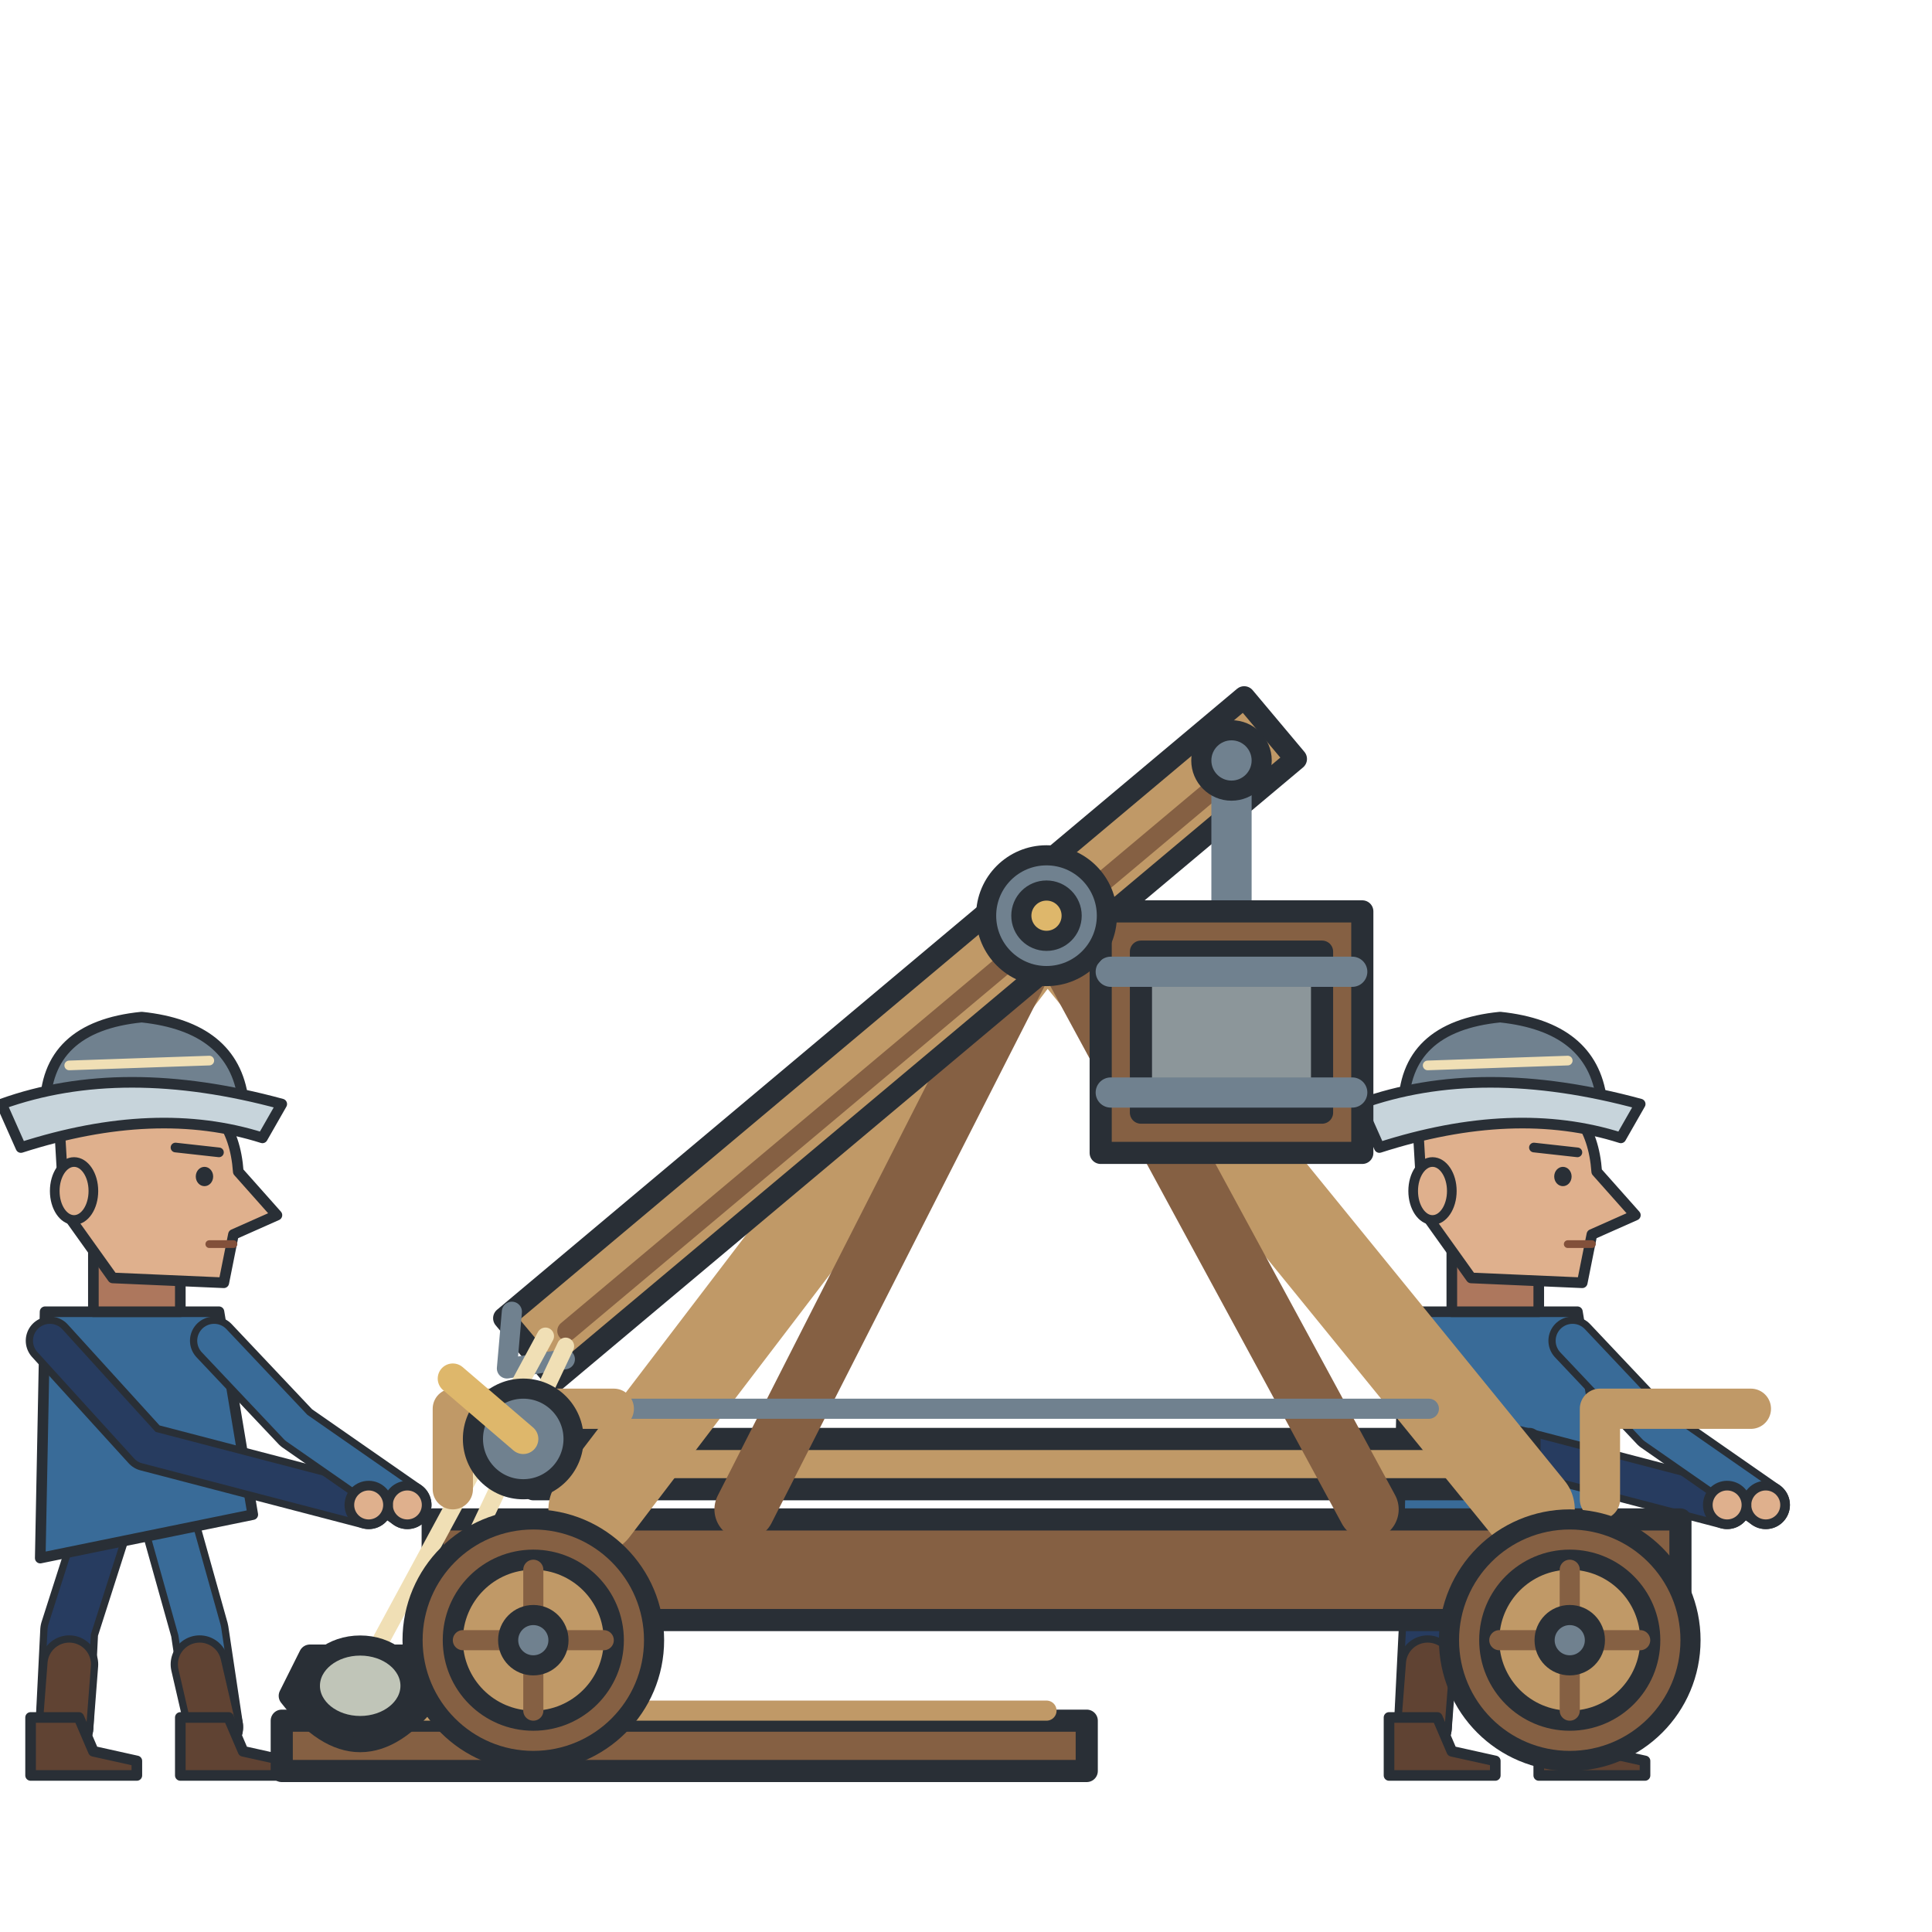
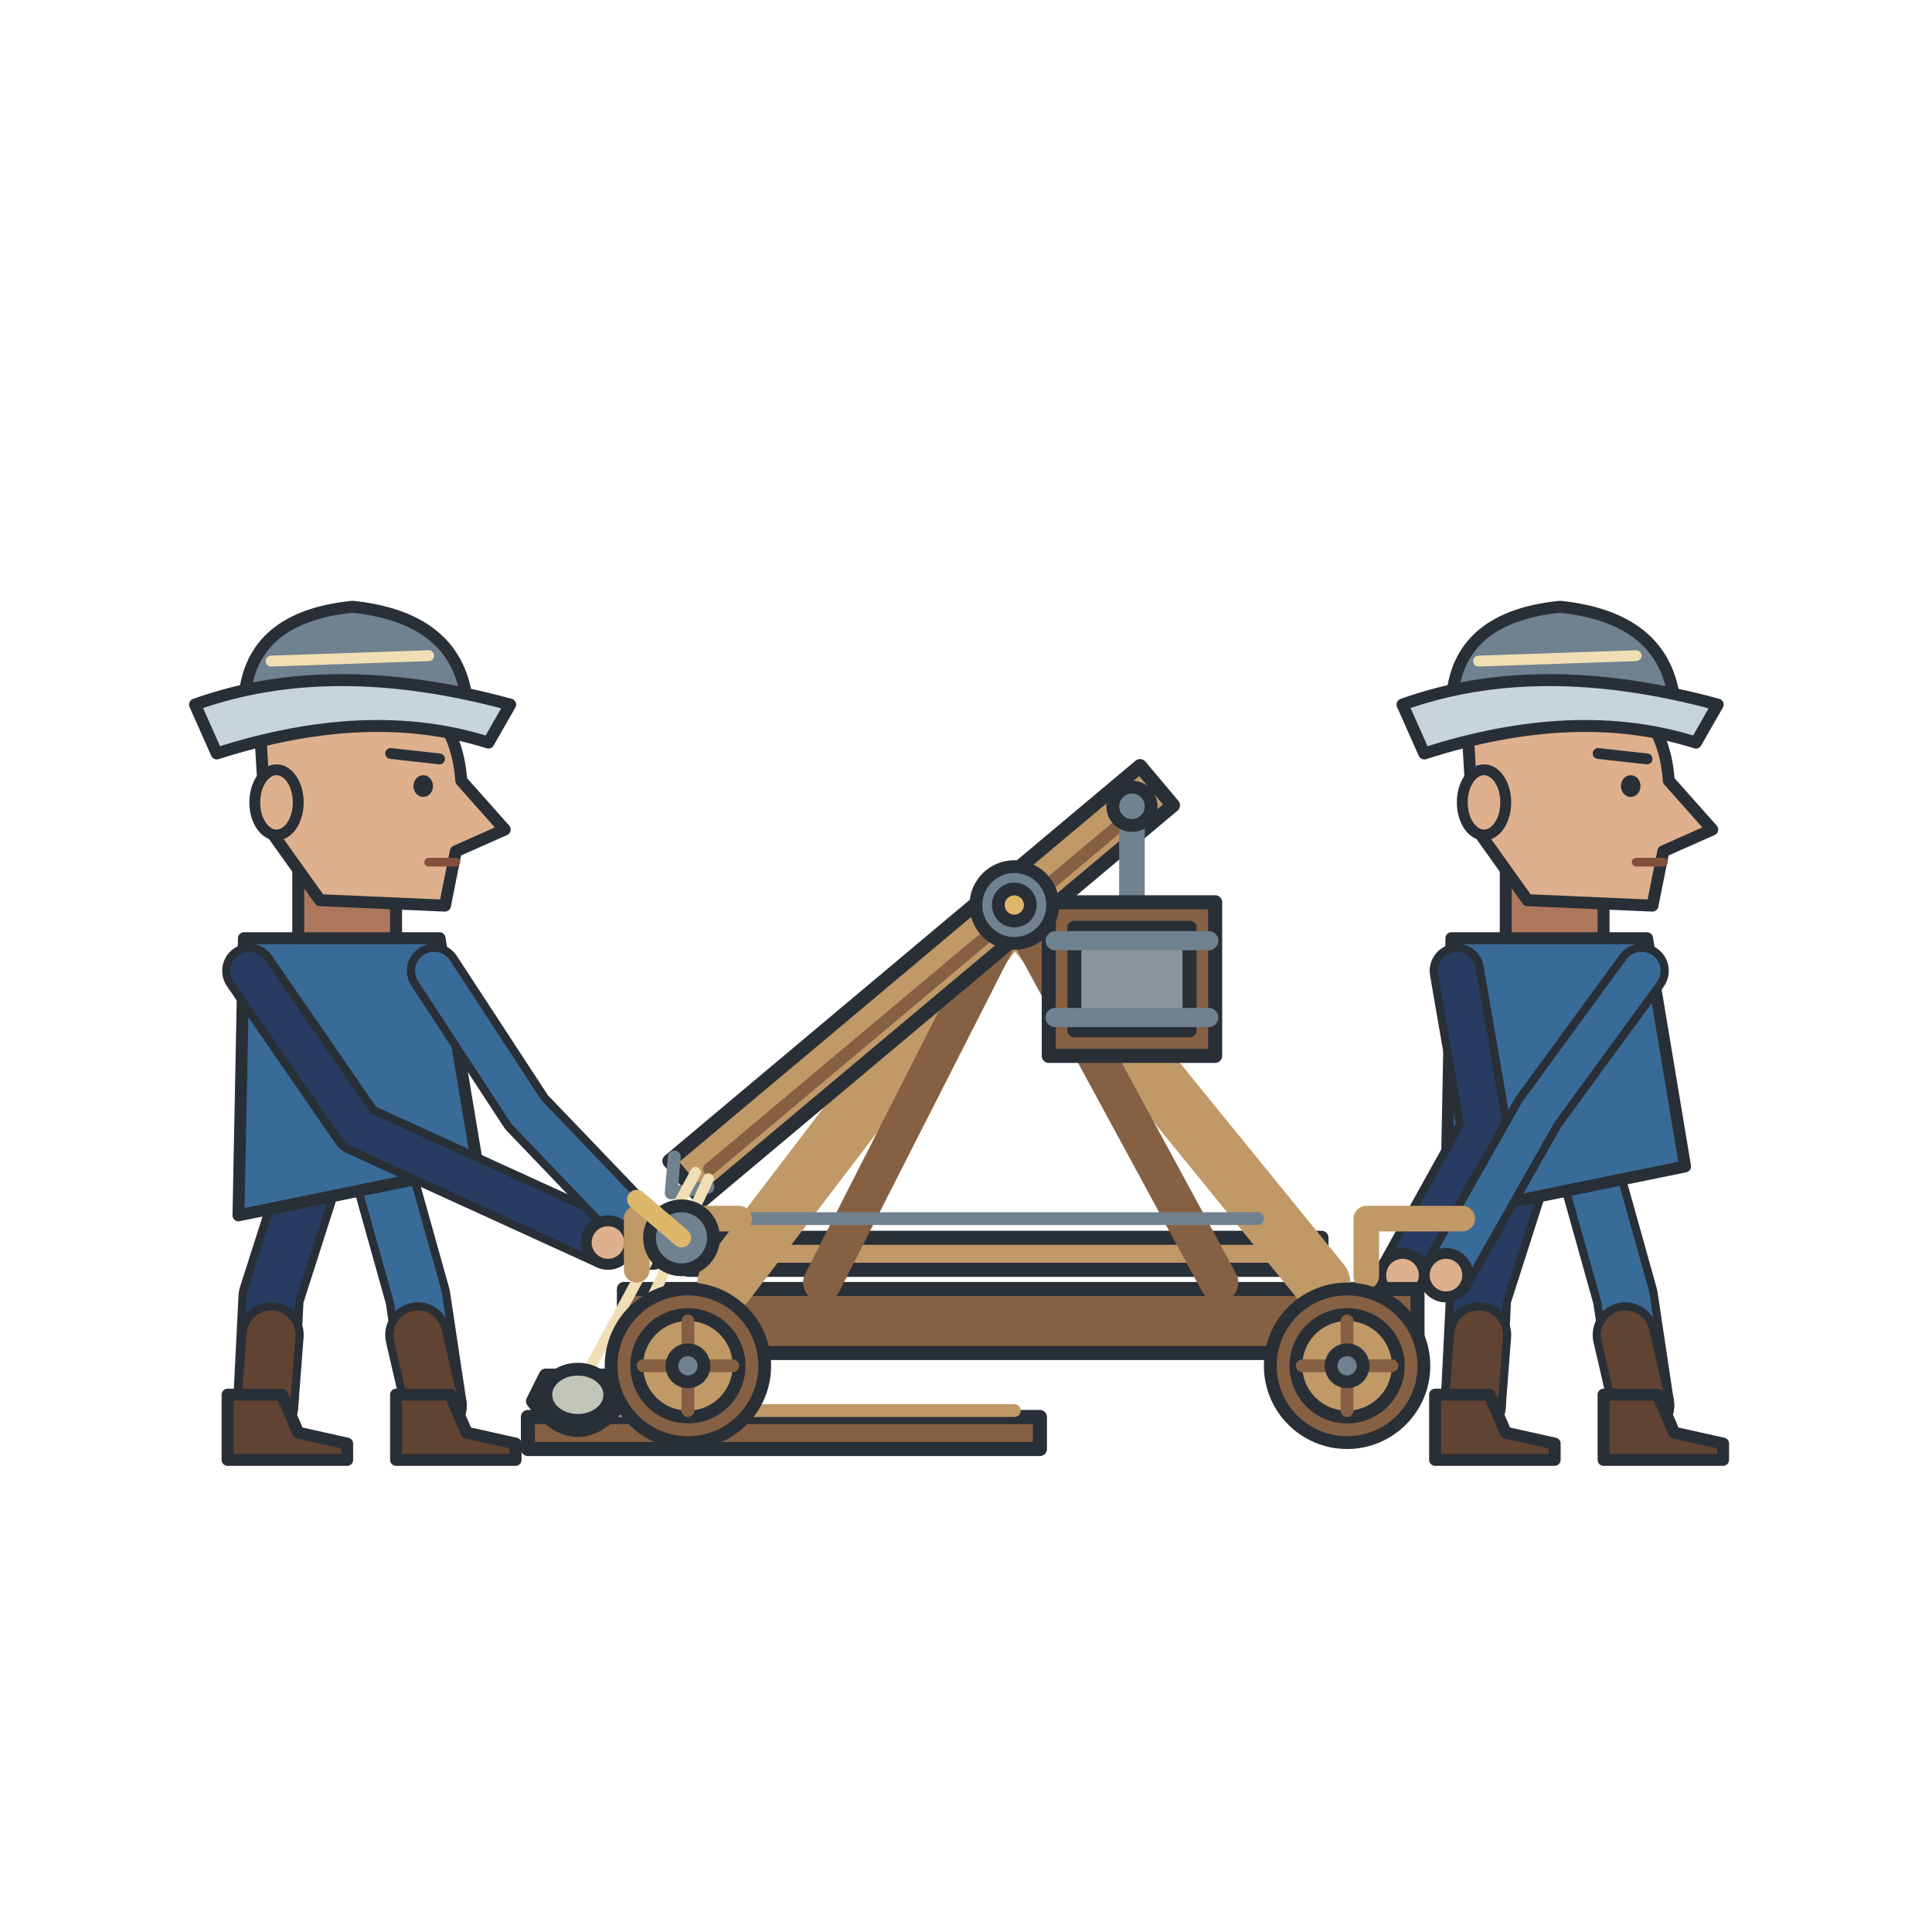
- <svg xmlns="http://www.w3.org/2000/svg" width="192" height="192" viewBox="0 0 192 192">
+ <svg xmlns="http://www.w3.org/2000/svg" width="192" height="192" viewBox="-64 0 320 192">
  <g transform="translate(8 0)">
-     <g transform="translate(-40 91) scale(.48)">
+     <g transform="translate(-100 17.6) scale(.9)">
      <path d="M89 123L81 148 80 168" fill="none" stroke="#292f36" stroke-width="12" stroke-linejoin="round" stroke-linecap="round" />
      <path d="M89 123L81 148 80 168" fill="none" stroke="#273c60" stroke-width="9" stroke-linejoin="round" stroke-linecap="round" />
      <path d="M81 155L80 168" fill="none" stroke="#292f36" stroke-width="12" stroke-linejoin="round" stroke-linecap="round" />
      <path d="M81 155L80 168" fill="none" stroke="#604333" stroke-width="9" stroke-linejoin="round" stroke-linecap="round" />
      <g transform="translate(80 176) rotate(0 0 0)">
        <path d="M-7-10h10l3 7 9 2v3H-7z" fill="#604333" stroke="#292f36" stroke-width="2.2" stroke-linejoin="round" stroke-linecap="round" />
      </g>
      <path d="M101 123L108 148 111 168" fill="none" stroke="#292f36" stroke-width="12" stroke-linejoin="round" stroke-linecap="round" />
      <path d="M101 123L108 148 111 168" fill="none" stroke="#396b98" stroke-width="9" stroke-linejoin="round" stroke-linecap="round" />
      <path d="M108 155L111 168" fill="none" stroke="#292f36" stroke-width="12" stroke-linejoin="round" stroke-linecap="round" />
      <path d="M108 155L111 168" fill="none" stroke="#604333" stroke-width="9" stroke-linejoin="round" stroke-linecap="round" />
      <g transform="translate(111 176) rotate(0 0 0)">
        <path d="M-7-10h10l3 7 9 2v3H-7z" fill="#604333" stroke="#292f36" stroke-width="2.2" stroke-linejoin="round" stroke-linecap="round" />
      </g>
      <g transform="translate(0 0)">
        <path d="M76 82h36l7 42-44 9z" fill="#396b98" stroke="#292f36" stroke-width="2.2" stroke-linejoin="round" stroke-linecap="round" />
        <path d="M86 67v15h18V66" fill="#ad775d" stroke="#292f36" stroke-width="2.2" stroke-linejoin="round" stroke-linecap="round" />
        <path d="M79 44q7-13 24-8 12 3 13 17l8 9-9 4-2 10-23-1-10-14z" fill="#dfb08d" stroke="#292f36" stroke-width="2.2" stroke-linejoin="round" stroke-linecap="round" />
        <ellipse cx="82" cy="57" rx="4" ry="6" fill="#dfb08d" stroke="#292f36" stroke-width="2" />
        <path d="M103 48l9 1" fill="none" stroke="#292f36" stroke-width="2" stroke-linejoin="round" stroke-linecap="round" />
        <ellipse cx="109" cy="54" rx="1.8" ry="2" fill="#292f36" stroke="none" stroke-width="2" />
        <path d="M110 68h5" fill="none" stroke="#82503a" stroke-width="1.6" stroke-linejoin="round" stroke-linecap="round" />
        <path d="M76 40q0-17 20-19 19 2 21 17z" fill="#70818f" stroke="#292f36" stroke-width="2.2" stroke-linejoin="round" stroke-linecap="round" />
        <path d="M67 39q25-9 58 0l-4 7q-22-7-50 2z" fill="#c7d4db" stroke="#292f36" stroke-width="2.2" stroke-linejoin="round" stroke-linecap="round" />
        <path d="M81 31l29-1" fill="none" stroke="#f0dfb5" stroke-width="2" stroke-linejoin="round" stroke-linecap="round" />
-         <path d="M77 88L97 110 143 122" fill="none" stroke="#292f36" stroke-width="10" stroke-linejoin="round" stroke-linecap="round" />
-         <path d="M77 88L97 110 143 122" fill="none" stroke="#273c60" stroke-width="7" stroke-linejoin="round" stroke-linecap="round" />
-         <path d="M111 88L128 106 151 122" fill="none" stroke="#292f36" stroke-width="10" stroke-linejoin="round" stroke-linecap="round" />
-         <path d="M111 88L128 106 151 122" fill="none" stroke="#396b98" stroke-width="7" stroke-linejoin="round" stroke-linecap="round" />
-         <ellipse cx="151" cy="122" rx="4" ry="4" fill="#dfb08d" stroke="#292f36" stroke-width="2" />
-         <ellipse cx="143" cy="122" rx="4" ry="4" fill="#dfb08d" stroke="#292f36" stroke-width="2" />
+         <path d="M77 88L97 117 143 138" fill="none" stroke="#292f36" stroke-width="10" stroke-linejoin="round" stroke-linecap="round" />
+         <path d="M77 88L97 117 143 138" fill="none" stroke="#273c60" stroke-width="7" stroke-linejoin="round" stroke-linecap="round" />
+         <path d="M111 88L128 114 151 138" fill="none" stroke="#292f36" stroke-width="10" stroke-linejoin="round" stroke-linecap="round" />
+         <path d="M111 88L128 114 151 138" fill="none" stroke="#396b98" stroke-width="7" stroke-linejoin="round" stroke-linecap="round" />
+         <ellipse cx="151" cy="138" rx="4" ry="4" fill="#dfb08d" stroke="#292f36" stroke-width="2" />
+         <ellipse cx="143" cy="138" rx="4" ry="4" fill="#dfb08d" stroke="#292f36" stroke-width="2" />
      </g>
    </g>
-     <g transform="translate(95 91) scale(.48)">
+     <g transform="translate(100 17.6) scale(.9)">
      <path d="M89 123L81 148 80 168" fill="none" stroke="#292f36" stroke-width="12" stroke-linejoin="round" stroke-linecap="round" />
      <path d="M89 123L81 148 80 168" fill="none" stroke="#273c60" stroke-width="9" stroke-linejoin="round" stroke-linecap="round" />
      <path d="M81 155L80 168" fill="none" stroke="#292f36" stroke-width="12" stroke-linejoin="round" stroke-linecap="round" />
      <path d="M81 155L80 168" fill="none" stroke="#604333" stroke-width="9" stroke-linejoin="round" stroke-linecap="round" />
      <g transform="translate(80 176) rotate(0 0 0)">
        <path d="M-7-10h10l3 7 9 2v3H-7z" fill="#604333" stroke="#292f36" stroke-width="2.2" stroke-linejoin="round" stroke-linecap="round" />
      </g>
      <path d="M101 123L108 148 111 168" fill="none" stroke="#292f36" stroke-width="12" stroke-linejoin="round" stroke-linecap="round" />
      <path d="M101 123L108 148 111 168" fill="none" stroke="#396b98" stroke-width="9" stroke-linejoin="round" stroke-linecap="round" />
      <path d="M108 155L111 168" fill="none" stroke="#292f36" stroke-width="12" stroke-linejoin="round" stroke-linecap="round" />
      <path d="M108 155L111 168" fill="none" stroke="#604333" stroke-width="9" stroke-linejoin="round" stroke-linecap="round" />
      <g transform="translate(111 176) rotate(0 0 0)">
        <path d="M-7-10h10l3 7 9 2v3H-7z" fill="#604333" stroke="#292f36" stroke-width="2.2" stroke-linejoin="round" stroke-linecap="round" />
      </g>
      <g transform="translate(0 0)">
        <path d="M76 82h36l7 42-44 9z" fill="#396b98" stroke="#292f36" stroke-width="2.2" stroke-linejoin="round" stroke-linecap="round" />
        <path d="M86 67v15h18V66" fill="#ad775d" stroke="#292f36" stroke-width="2.2" stroke-linejoin="round" stroke-linecap="round" />
        <path d="M79 44q7-13 24-8 12 3 13 17l8 9-9 4-2 10-23-1-10-14z" fill="#dfb08d" stroke="#292f36" stroke-width="2.2" stroke-linejoin="round" stroke-linecap="round" />
        <ellipse cx="82" cy="57" rx="4" ry="6" fill="#dfb08d" stroke="#292f36" stroke-width="2" />
        <path d="M103 48l9 1" fill="none" stroke="#292f36" stroke-width="2" stroke-linejoin="round" stroke-linecap="round" />
        <ellipse cx="109" cy="54" rx="1.8" ry="2" fill="#292f36" stroke="none" stroke-width="2" />
        <path d="M110 68h5" fill="none" stroke="#82503a" stroke-width="1.6" stroke-linejoin="round" stroke-linecap="round" />
        <path d="M76 40q0-17 20-19 19 2 21 17z" fill="#70818f" stroke="#292f36" stroke-width="2.2" stroke-linejoin="round" stroke-linecap="round" />
        <path d="M67 39q25-9 58 0l-4 7q-22-7-50 2z" fill="#c7d4db" stroke="#292f36" stroke-width="2.2" stroke-linejoin="round" stroke-linecap="round" />
        <path d="M81 31l29-1" fill="none" stroke="#f0dfb5" stroke-width="2" stroke-linejoin="round" stroke-linecap="round" />
-         <path d="M77 88L97 110 143 122" fill="none" stroke="#292f36" stroke-width="10" stroke-linejoin="round" stroke-linecap="round" />
-         <path d="M77 88L97 110 143 122" fill="none" stroke="#273c60" stroke-width="7" stroke-linejoin="round" stroke-linecap="round" />
-         <path d="M111 88L128 106 151 122" fill="none" stroke="#292f36" stroke-width="10" stroke-linejoin="round" stroke-linecap="round" />
-         <path d="M111 88L128 106 151 122" fill="none" stroke="#396b98" stroke-width="7" stroke-linejoin="round" stroke-linecap="round" />
-         <ellipse cx="151" cy="122" rx="4" ry="4" fill="#dfb08d" stroke="#292f36" stroke-width="2" />
-         <ellipse cx="143" cy="122" rx="4" ry="4" fill="#dfb08d" stroke="#292f36" stroke-width="2" />
+         <path d="M77 88L82 117 67 144" fill="none" stroke="#292f36" stroke-width="10" stroke-linejoin="round" stroke-linecap="round" />
+         <path d="M77 88L82 117 67 144" fill="none" stroke="#273c60" stroke-width="7" stroke-linejoin="round" stroke-linecap="round" />
+         <path d="M111 88L92 114 75 144" fill="none" stroke="#292f36" stroke-width="10" stroke-linejoin="round" stroke-linecap="round" />
+         <path d="M111 88L92 114 75 144" fill="none" stroke="#396b98" stroke-width="7" stroke-linejoin="round" stroke-linecap="round" />
+         <ellipse cx="75" cy="144" rx="4" ry="4" fill="#dfb08d" stroke="#292f36" stroke-width="2" />
+         <ellipse cx="67" cy="144" rx="4" ry="4" fill="#dfb08d" stroke="#292f36" stroke-width="2" />
      </g>
    </g>
-     <path d="M35 151h124v10H35z" fill="#856043" stroke="#292f36" stroke-width="2.2" stroke-linejoin="round" stroke-linecap="round" />
-     <path d="M45 143h99v5H45z" fill="#c09967" stroke="#292f36" stroke-width="2.2" stroke-linejoin="round" stroke-linecap="round" />
-     <path d="M51 150L96 91 144 150" fill="none" stroke="#c09967" stroke-width="9" stroke-linejoin="round" stroke-linecap="round" />
-     <path d="M66 150L96 91 128 150" fill="none" stroke="#856043" stroke-width="6" stroke-linejoin="round" stroke-linecap="round" />
-     <path d="M53 140h81" fill="none" stroke="#70818f" stroke-width="2" stroke-linejoin="round" stroke-linecap="round" />
-     <path d="M20 171h80v5H20z" fill="#856043" stroke="#292f36" stroke-width="2.2" stroke-linejoin="round" stroke-linecap="round" />
-     <path d="M23 170h73" fill="none" stroke="#c09967" stroke-width="2" stroke-linejoin="round" stroke-linecap="round" />
-     <g transform="translate(96 91) rotate(140)">
-       <path d="M-29-4h96v8h-96z" fill="#c09967" stroke="#292f36" stroke-width="2.2" stroke-linejoin="round" stroke-linecap="round" />
-       <path d="M-24-1h87" fill="none" stroke="#856043" stroke-width="2" stroke-linejoin="round" stroke-linecap="round" />
-       <path d="M65-3l5 3-4 4" fill="none" stroke="#70818f" stroke-width="2" stroke-linejoin="round" stroke-linecap="round" />
-     </g>
-     <path d="M114.385 75.573v15" fill="none" stroke="#70818f" stroke-width="4" stroke-linejoin="round" stroke-linecap="round" />
-     <path d="M101.385 90.573h26v24h-26z" fill="#856043" stroke="#292f36" stroke-width="2.2" stroke-linejoin="round" stroke-linecap="round" />
-     <path d="M105.385 94.573h18v16h-18z" fill="#8c969a" stroke="#292f36" stroke-width="2.2" stroke-linejoin="round" stroke-linecap="round" />
-     <path d="M102.385 96.573h24M102.385 108.573h24" fill="none" stroke="#70818f" stroke-width="3" stroke-linejoin="round" stroke-linecap="round" />
-     <ellipse cx="114.385" cy="75.573" rx="3" ry="3" fill="#70818f" stroke="#292f36" stroke-width="2" />
-     <path d="M46.207 132.781L25.796 170.531" fill="none" stroke="#f0dfb5" stroke-width="1.7" stroke-linejoin="round" stroke-linecap="round" />
-     <path d="M48.207 133.781L30.796 170.531" fill="none" stroke="#f0dfb5" stroke-width="1.7" stroke-linejoin="round" stroke-linecap="round" />
-     <path d="M20.796 168.531q7 9 14 0l-2-4h-10z" fill="#604333" stroke="#292f36" stroke-width="2.2" stroke-linejoin="round" stroke-linecap="round" />
-     <ellipse cx="27.796" cy="167.531" rx="5" ry="4" fill="#c0c5b8" stroke="#292f36" stroke-width="2" />
-     <ellipse cx="96" cy="91" rx="6" ry="6" fill="#70818f" stroke="#292f36" stroke-width="2" />
-     <ellipse cx="96" cy="91" rx="2.5" ry="2.5" fill="#deb76b" stroke="#292f36" stroke-width="2" />
-     <path d="M37 148v-8h16M151 149v-9h15" fill="none" stroke="#c09967" stroke-width="4" stroke-linejoin="round" stroke-linecap="round" />
-     <ellipse cx="45" cy="163" rx="12" ry="12" fill="#856043" stroke="#292f36" stroke-width="2" />
-     <ellipse cx="45" cy="163" rx="8" ry="8" fill="#c09967" stroke="#292f36" stroke-width="2" />
-     <g transform="rotate(0 45 163)">
-       <path d="M38 163h14M45 156v14" fill="none" stroke="#856043" stroke-width="2" stroke-linejoin="round" stroke-linecap="round" />
-     </g>
-     <ellipse cx="45" cy="163" rx="2.5" ry="2.5" fill="#70818f" stroke="#292f36" stroke-width="2" />
-     <ellipse cx="148" cy="163" rx="12" ry="12" fill="#856043" stroke="#292f36" stroke-width="2" />
-     <ellipse cx="148" cy="163" rx="8" ry="8" fill="#c09967" stroke="#292f36" stroke-width="2" />
-     <g transform="rotate(0 148 163)">
-       <path d="M141 163h14M148 156v14" fill="none" stroke="#856043" stroke-width="2" stroke-linejoin="round" stroke-linecap="round" />
-     </g>
-     <ellipse cx="148" cy="163" rx="2.5" ry="2.5" fill="#70818f" stroke="#292f36" stroke-width="2" />
-     <ellipse cx="44" cy="143" rx="5" ry="5" fill="#70818f" stroke="#292f36" stroke-width="2" />
-     <g transform="rotate(0 44 143)">
-       <path d="M44 143l-7-6" fill="none" stroke="#deb76b" stroke-width="3" stroke-linejoin="round" stroke-linecap="round" />
+     <g transform="translate(96 176) scale(1.06) translate(-96 -176)">
+       <path d="M35 151h124v10H35z" fill="#856043" stroke="#292f36" stroke-width="2.2" stroke-linejoin="round" stroke-linecap="round" />
+       <path d="M45 143h99v5H45z" fill="#c09967" stroke="#292f36" stroke-width="2.2" stroke-linejoin="round" stroke-linecap="round" />
+       <path d="M51 150L96 91 144 150" fill="none" stroke="#c09967" stroke-width="9" stroke-linejoin="round" stroke-linecap="round" />
+       <path d="M66 150L96 91 128 150" fill="none" stroke="#856043" stroke-width="6" stroke-linejoin="round" stroke-linecap="round" />
+       <path d="M53 140h81" fill="none" stroke="#70818f" stroke-width="2" stroke-linejoin="round" stroke-linecap="round" />
+       <path d="M20 171h80v5H20z" fill="#856043" stroke="#292f36" stroke-width="2.2" stroke-linejoin="round" stroke-linecap="round" />
+       <path d="M23 170h73" fill="none" stroke="#c09967" stroke-width="2" stroke-linejoin="round" stroke-linecap="round" />
+       <g transform="translate(96 91) rotate(140)">
+         <path d="M-29-4h96v8h-96z" fill="#c09967" stroke="#292f36" stroke-width="2.2" stroke-linejoin="round" stroke-linecap="round" />
+         <path d="M-24-1h87" fill="none" stroke="#856043" stroke-width="2" stroke-linejoin="round" stroke-linecap="round" />
+         <path d="M65-3l5 3-4 4" fill="none" stroke="#70818f" stroke-width="2" stroke-linejoin="round" stroke-linecap="round" />
+       </g>
+       <path d="M114.385 75.573v15" fill="none" stroke="#70818f" stroke-width="4" stroke-linejoin="round" stroke-linecap="round" />
+       <path d="M101.385 90.573h26v24h-26z" fill="#856043" stroke="#292f36" stroke-width="2.2" stroke-linejoin="round" stroke-linecap="round" />
+       <path d="M105.385 94.573h18v16h-18z" fill="#8c969a" stroke="#292f36" stroke-width="2.2" stroke-linejoin="round" stroke-linecap="round" />
+       <path d="M102.385 96.573h24M102.385 108.573h24" fill="none" stroke="#70818f" stroke-width="3" stroke-linejoin="round" stroke-linecap="round" />
+       <ellipse cx="114.385" cy="75.573" rx="3" ry="3" fill="#70818f" stroke="#292f36" stroke-width="2" />
+       <path d="M46.207 132.781L25.796 170.531" fill="none" stroke="#f0dfb5" stroke-width="1.7" stroke-linejoin="round" stroke-linecap="round" />
+       <path d="M48.207 133.781L30.796 170.531" fill="none" stroke="#f0dfb5" stroke-width="1.7" stroke-linejoin="round" stroke-linecap="round" />
+       <path d="M20.796 168.531q7 9 14 0l-2-4h-10z" fill="#604333" stroke="#292f36" stroke-width="2.2" stroke-linejoin="round" stroke-linecap="round" />
+       <ellipse cx="27.796" cy="167.531" rx="5" ry="4" fill="#c0c5b8" stroke="#292f36" stroke-width="2" />
+       <ellipse cx="96" cy="91" rx="6" ry="6" fill="#70818f" stroke="#292f36" stroke-width="2" />
+       <ellipse cx="96" cy="91" rx="2.5" ry="2.5" fill="#deb76b" stroke="#292f36" stroke-width="2" />
+       <path d="M37 148v-8h16M151 149v-9h15" fill="none" stroke="#c09967" stroke-width="4" stroke-linejoin="round" stroke-linecap="round" />
+       <ellipse cx="45" cy="163" rx="12" ry="12" fill="#856043" stroke="#292f36" stroke-width="2" />
+       <ellipse cx="45" cy="163" rx="8" ry="8" fill="#c09967" stroke="#292f36" stroke-width="2" />
+       <g transform="rotate(0 45 163)">
+         <path d="M38 163h14M45 156v14" fill="none" stroke="#856043" stroke-width="2" stroke-linejoin="round" stroke-linecap="round" />
+       </g>
+       <ellipse cx="45" cy="163" rx="2.5" ry="2.5" fill="#70818f" stroke="#292f36" stroke-width="2" />
+       <ellipse cx="148" cy="163" rx="12" ry="12" fill="#856043" stroke="#292f36" stroke-width="2" />
+       <ellipse cx="148" cy="163" rx="8" ry="8" fill="#c09967" stroke="#292f36" stroke-width="2" />
+       <g transform="rotate(0 148 163)">
+         <path d="M141 163h14M148 156v14" fill="none" stroke="#856043" stroke-width="2" stroke-linejoin="round" stroke-linecap="round" />
+       </g>
+       <ellipse cx="148" cy="163" rx="2.5" ry="2.5" fill="#70818f" stroke="#292f36" stroke-width="2" />
+       <ellipse cx="44" cy="143" rx="5" ry="5" fill="#70818f" stroke="#292f36" stroke-width="2" />
+       <g transform="rotate(0 44 143)">
+         <path d="M44 143l-7-6" fill="none" stroke="#deb76b" stroke-width="3" stroke-linejoin="round" stroke-linecap="round" />
+       </g>
    </g>
  </g>
</svg>
